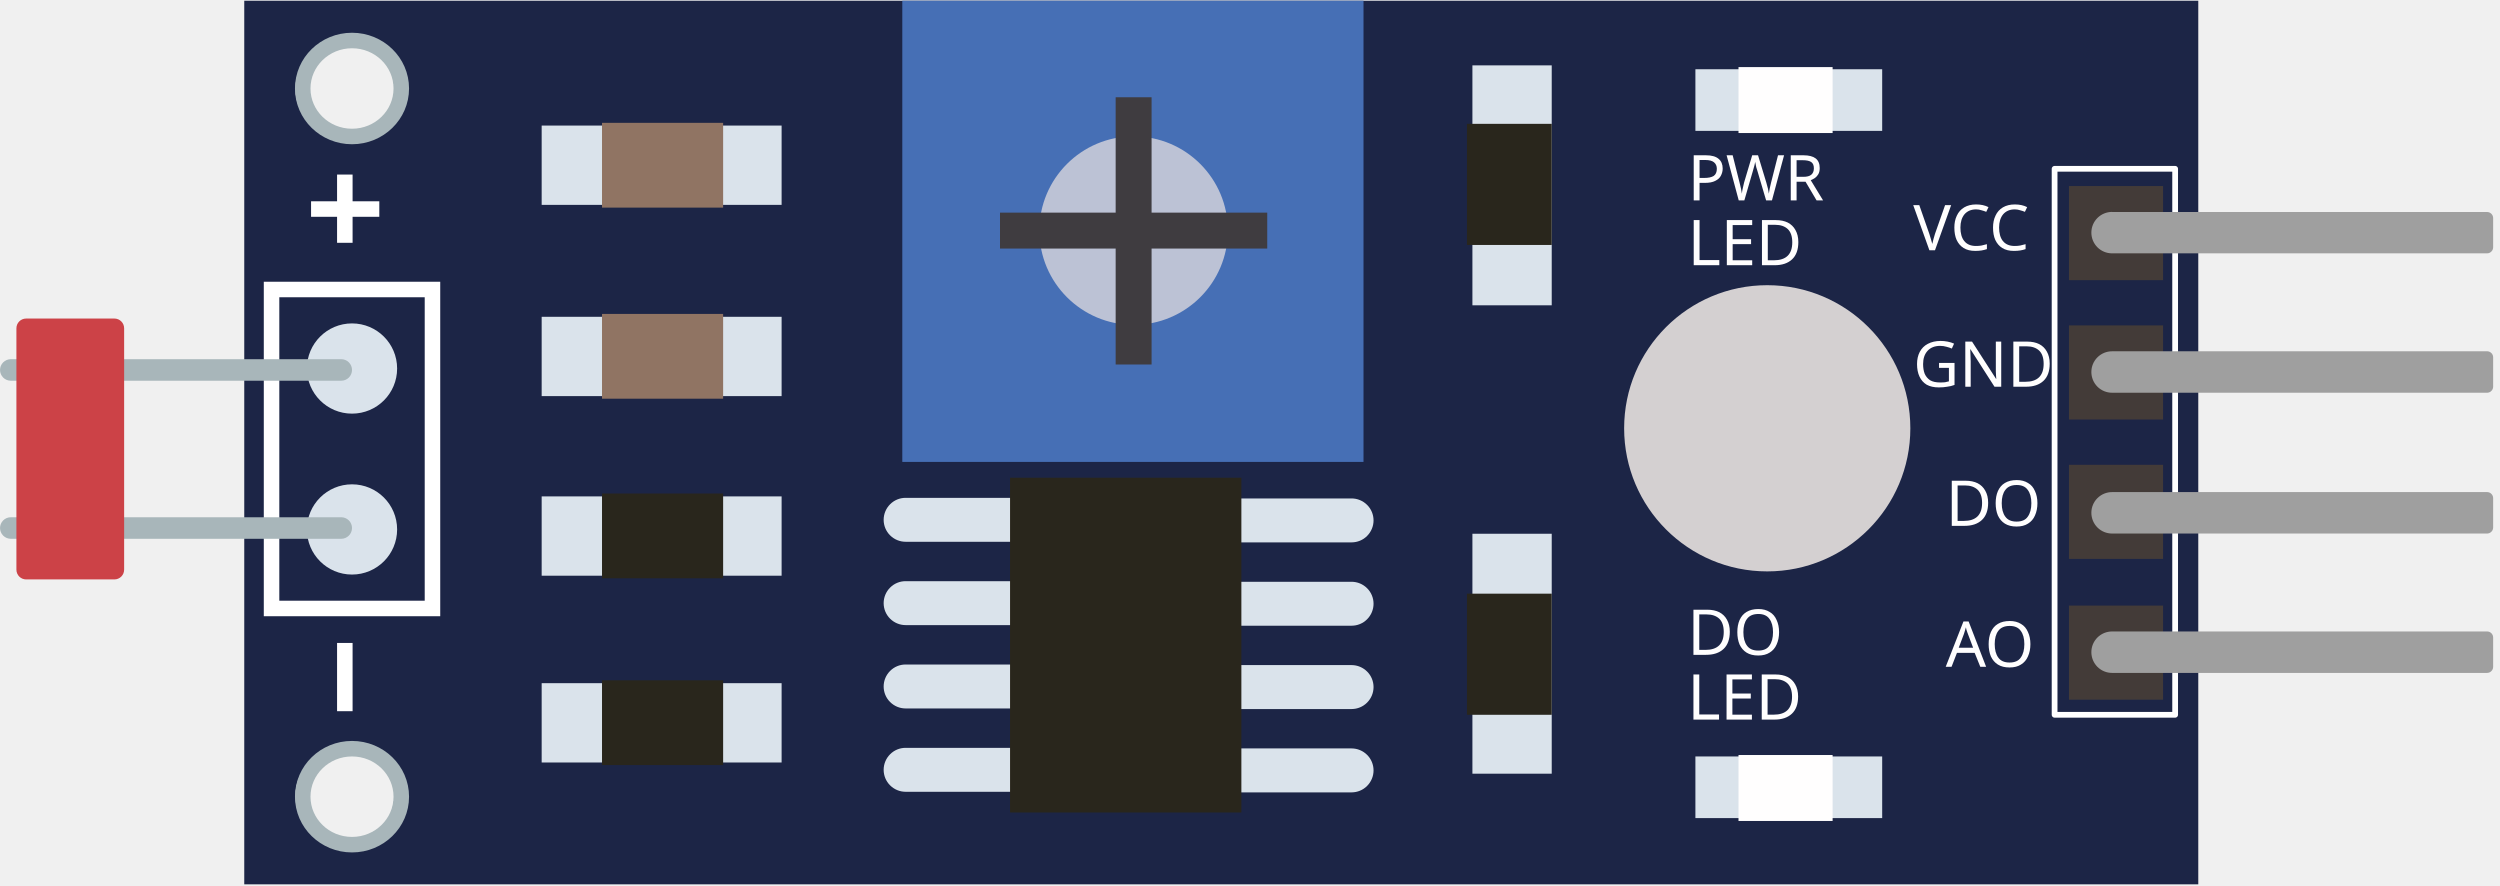
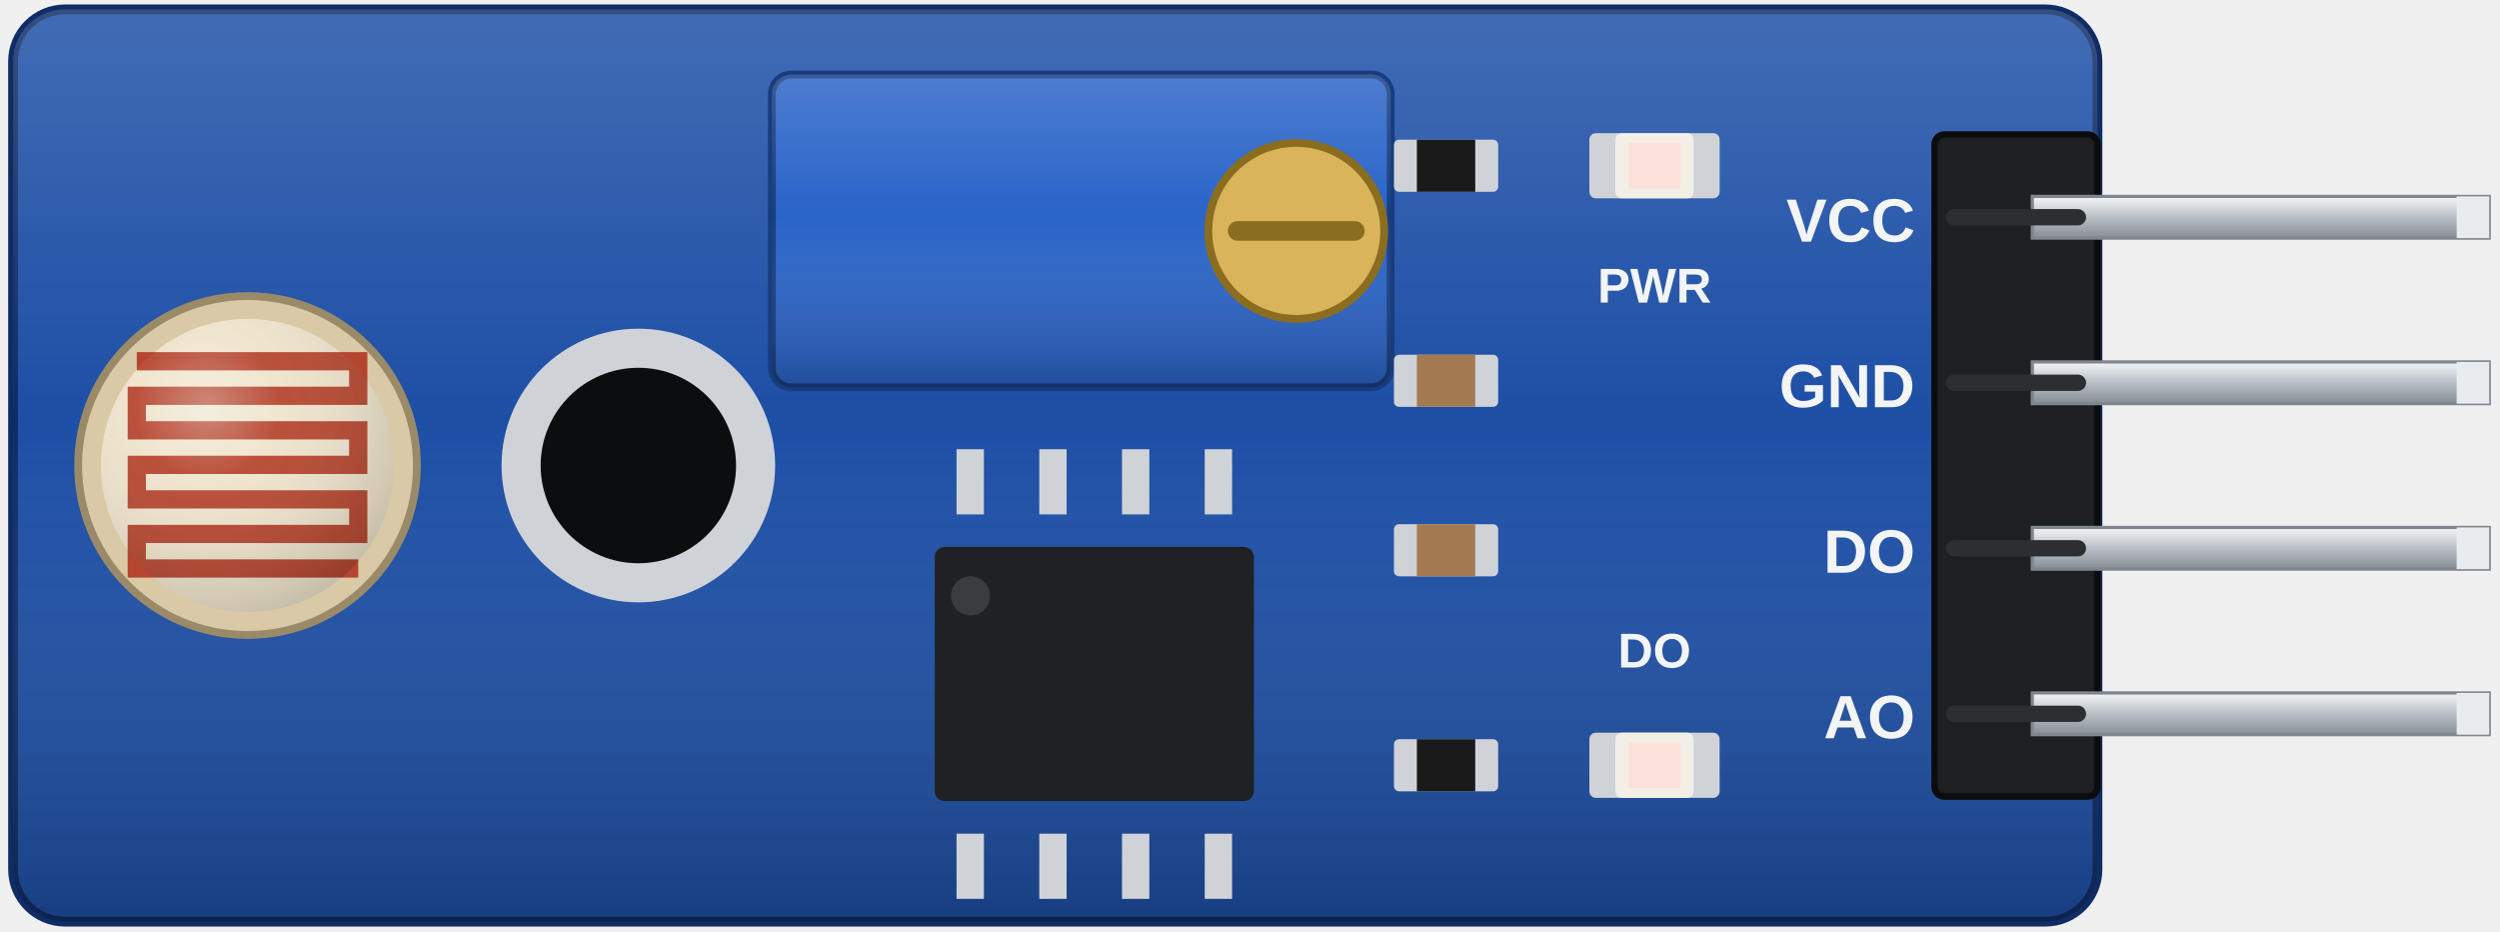
- <svg xmlns="http://www.w3.org/2000/svg" width="45.95mm" height="16.267mm" version="1.1" viewBox="0 0 174 61.5">
-   <path d="m153 0h-136v61.5h136zm-129 52c1.9 0 3.44 1.5 3.44 3.34s-1.54 3.34-3.44 3.34-3.44-1.5-3.44-3.34 1.54-3.34 3.44-3.34zm98.3-29.8c4.17 0 7.55 3.38 7.55 7.55 0 4.17-3.38 7.55-7.55 7.55s-7.55-3.38-7.55-7.55c0-4.17 3.38-7.55 7.55-7.55zm-98.3-19.4c1.9 0 3.44 1.5 3.44 3.34 0 1.84-1.54 3.34-3.44 3.34s-3.44-1.5-3.44-3.34c0-1.84 1.54-3.34 3.44-3.34z" fill="#1c2546" />
-   <rect x="18.9" y="20.1" width="11.2" height="22.2" fill="none" stroke="#fff" stroke-width="1.08px" />
-   <circle cx="24.5" cy="25.6" r="3.14" fill="#dae3eb" />
-   <circle cx="24.5" cy="36.8" r="3.14" fill="#dae3eb" />
-   <path d="m24.5 25.7c0-0.199-0.079-0.39-0.22-0.53-0.14-0.141-0.331-0.22-0.529-0.22h-23c-0.199 0-0.389 0.079-0.53 0.22-0.14 0.14-0.219 0.331-0.219 0.53 0 0.198 0.079 0.389 0.219 0.53 0.141 0.14 0.331 0.219 0.53 0.219h23c0.198 0 0.389-0.079 0.529-0.219 0.141-0.141 0.22-0.332 0.22-0.53z" fill="#a8b6ba" />
-   <path d="m24.5 36.7c0-0.198-0.079-0.389-0.22-0.53-0.14-0.14-0.331-0.219-0.529-0.219h-23c-0.199 0-0.389 0.079-0.53 0.219-0.14 0.141-0.219 0.332-0.219 0.53 0 0.199 0.079 0.39 0.219 0.53 0.141 0.141 0.331 0.22 0.53 0.22h23c0.198 0 0.389-0.079 0.529-0.22 0.141-0.14 0.22-0.331 0.22-0.53z" fill="#a8b6ba" />
-   <path d="m8.64 22.8c0-0.375-0.304-0.679-0.679-0.679h-6.14c-0.375 0-0.679 0.304-0.679 0.679v16.8c0 0.375 0.304 0.679 0.679 0.679h6.14c0.375 0 0.679-0.304 0.679-0.679v-16.8z" fill="#cc4247" />
-   <clipPath>
-     <path d="m27.9 29c0-0.375-0.304-0.679-0.679-0.679h-6.14c-0.375 0-0.679 0.304-0.679 0.679v16.8c0 0.375 0.304 0.679 0.679 0.679h6.14c0.375 0 0.679-0.304 0.679-0.679v-16.8z" />
-   </clipPath>
-   <g fill="none" stroke-width="1.08px">
-     <ellipse cx="24.5" cy="6.11" rx="3.43" ry="3.34" stroke="#a8b6ba" />
-     <ellipse cx="24.5" cy="55.4" rx="3.43" ry="3.34" stroke="#a8b6ba" />
-     <g stroke="#fff">
-       <path d="m24 44.7v4.75" />
-       <path d="m24 12.1v4.75" />
-       <path d="m26.4 14.5h-4.75" />
-     </g>
-   </g>
-   <g fill="#dae3eb">
-     <rect x="37.7" y="8.69" width="16.7" height="5.52" />
-     <rect x="37.7" y="22" width="16.7" height="5.52" />
-     <rect x="37.7" y="34.5" width="16.7" height="5.52" />
-   </g>
-   <rect x="41.9" y="34.3" width="8.43" height="5.9" fill="#29261c" />
-   <path d="m108 21.2v-16.7h-5.52v16.7z" fill="#dae3eb" />
-   <path d="m108 17v-8.43h-5.9v8.43z" fill="#29261c" />
-   <path d="m108 53.8v-16.7h-5.52v16.7z" fill="#dae3eb" />
-   <path d="m108 49.7v-8.43h-5.9v8.43z" fill="#29261c" />
-   <rect x="37.7" y="47.5" width="16.7" height="5.52" fill="#dae3eb" />
-   <rect x="41.9" y="8.5" width="8.43" height="5.9" fill="#907463" />
-   <rect x="41.9" y="21.8" width="8.43" height="5.9" fill="#907463" />
-   <rect x="41.9" y="47.3" width="8.43" height="5.9" fill="#29261c" />
-   <rect x="118" y="4.77" width="13" height="4.29" fill="#dae3eb" />
-   <rect x="121" y="4.62" width="6.55" height="4.59" fill="#fffefe" />
-   <filter id="ledFilter" x="-0.8" y="-0.8" height="5.2" width="5.8">
-     <feGaussianBlur stdDeviation="2" />
-   </filter>
-         false
- 
-         <rect x="118" y="52.6" width="13" height="4.29" fill="#dae3eb" />
-   <rect x="121" y="52.5" width="6.55" height="4.59" fill="#fffefe" />
-         false
- 
-         
-         <g fill="#dae3eb">
-     <path d="m72.7 34.6h-9.67c-0.407 0-0.796 0.162-1.08 0.449-0.287 0.287-0.448 0.677-0.448 1.08v1e-3c0 0.406 0.161 0.796 0.448 1.08 0.288 0.287 0.677 0.448 1.08 0.448h9.67z" />
-     <path d="m72.7 40.4h-9.67c-0.407 0-0.796 0.162-1.08 0.449-0.287 0.287-0.448 0.677-0.448 1.08v1e-3c0 0.406 0.161 0.796 0.448 1.08 0.288 0.287 0.677 0.448 1.08 0.448h9.67z" />
-     <path d="m72.7 46.2h-9.67c-0.407 0-0.796 0.162-1.08 0.449-0.287 0.287-0.448 0.677-0.448 1.08v1e-3c0 0.406 0.161 0.796 0.448 1.08 0.288 0.288 0.677 0.449 1.08 0.449h9.67z" />
-     <path d="m72.7 52h-9.67c-0.407 0-0.796 0.162-1.08 0.449-0.287 0.287-0.448 0.677-0.448 1.08v1e-3c0 0.406 0.161 0.796 0.448 1.08 0.288 0.288 0.677 0.449 1.08 0.449h9.67z" />
-     <path d="m84.4 55.1h9.67c0.406 0 0.796-0.161 1.08-0.449 0.288-0.287 0.449-0.677 0.449-1.08v-1e-3c0-0.406-0.161-0.796-0.449-1.08-0.287-0.287-0.677-0.449-1.08-0.449h-9.67z" />
-     <path d="m84.4 49.3h9.67c0.406 0 0.796-0.161 1.08-0.449 0.288-0.287 0.449-0.677 0.449-1.08v-1e-3c0-0.406-0.161-0.796-0.449-1.08-0.287-0.287-0.677-0.449-1.08-0.449h-9.67z" />
-     <path d="m84.4 43.5h9.67c0.406 0 0.796-0.161 1.08-0.448 0.288-0.288 0.449-0.678 0.449-1.08v-1e-3c0-0.406-0.161-0.796-0.449-1.08-0.287-0.287-0.677-0.449-1.08-0.449h-9.67z" />
-     <path d="m84.4 37.7h9.67c0.406 0 0.796-0.161 1.08-0.448 0.288-0.288 0.449-0.678 0.449-1.08v-1e-3c0-0.406-0.161-0.796-0.449-1.08-0.287-0.287-0.677-0.449-1.08-0.449h-9.67z" />
-   </g>
-   <rect x="70.3" y="33.2" width="16.1" height="23.3" fill="#29261c" />
-   <rect x="62.8" y="7.63e-9" width="32.1" height="32.1" fill="#466fb5" />
-   <circle cx="78.9" cy="16" r="6.56" fill="#bcc2d5" />
-   <path d="m78.9 6.72v18.6" fill="none" stroke="#3f3c40" stroke-width="2.5px" />
-   <path d="m88.2 16h-18.6" fill="none" stroke="#3f3c40" stroke-width="2.5px" />
-   <path d="m123 19.8c5.5 0 9.96 4.46 9.96 9.96s-4.46 9.96-9.96 9.96-9.96-4.46-9.96-9.96 4.46-9.96 9.96-9.96zm0 2.4c4.17 0 7.55 3.38 7.55 7.55 0 4.17-3.38 7.55-7.55 7.55s-7.55-3.38-7.55-7.55c0-4.17 3.38-7.55 7.55-7.55z" fill="#d4d0d1" />
-   <text fill="#fffefe" font-size="4.4px" font-family="sans-serif">
-     <tspan x="117.46" y="13.90">PWR</tspan>
-     <tspan x="117.46" y="18.41">LED</tspan>
-     <tspan x="133.16" y="17.37">VCC</tspan>
-     <tspan x="133.16" y="26.87">GND</tspan>
-     <tspan x="135.42" y="36.55">DO</tspan>
-     <tspan x="135.42" y="46.359">AO</tspan>
-     <tspan x="117.44" y="45.53">DO</tspan>
-     <tspan x="117.44" y="50.036">LED</tspan>
-   </text>
-   <path d="m143 11.7v38h8.39v-38z" fill="none" stroke="#fff" stroke-linejoin="round" stroke-width=".4px" />
-   <g fill="#433b38">
-     <path d="m144 42.1v6.55h6.55v-6.55z" />
-     <path d="m144 32.3v6.55h6.55v-6.55z" />
-     <path d="m144 22.6v6.55h6.55v-6.55z" />
-     <path d="m144 12.9v6.55h6.55v-6.55z" />
-   </g>
-   <g fill="#9f9f9f">
-     <path d="m147 43.9c-0.382 0-0.748 0.152-1.02 0.422-0.27 0.27-0.421 0.636-0.421 1.02v1e-3c0 0.382 0.151 0.748 0.421 1.02 0.271 0.271 0.637 0.422 1.02 0.422h26.1c0.233 0 0.423-0.189 0.423-0.423v-2.04c0-0.234-0.19-0.423-0.423-0.423h-26.1z" />
-     <path d="m147 34.2c-0.382 0-0.748 0.152-1.02 0.422-0.27 0.27-0.421 0.636-0.421 1.02v1e-3c0 0.382 0.151 0.748 0.421 1.02 0.271 0.271 0.637 0.422 1.02 0.422h26.1c0.233 0 0.423-0.189 0.423-0.423v-2.04c0-0.234-0.19-0.423-0.423-0.423h-26.1z" />
-     <path d="m147 24.4c-0.382 0-0.748 0.151-1.02 0.422-0.27 0.27-0.421 0.636-0.421 1.02v1e-3c0 0.382 0.151 0.748 0.421 1.02 0.271 0.27 0.637 0.422 1.02 0.422h26.1c0.233 0 0.423-0.19 0.423-0.423v-2.04c0-0.234-0.19-0.423-0.423-0.423h-26.1z" />
-     <path d="m147 14.7c-0.382 0-0.748 0.152-1.02 0.422-0.27 0.27-0.421 0.637-0.421 1.02s0.151 0.749 0.421 1.02c0.271 0.27 0.637 0.422 1.02 0.422h26.1c0.233 0 0.423-0.19 0.423-0.424v-2.03c0-0.234-0.19-0.424-0.423-0.424h-26.1z" />
-   </g>
+ <svg xmlns="http://www.w3.org/2000/svg" version="1.1" width="145px" height="54px" viewBox="0 0 145 54">
+   <defs>
+     <linearGradient id="luz" x1="0" y1="0" x2="0" y2="1">
+       <stop offset="0" stop-color="#ffffff" stop-opacity="0.16" />
+       <stop offset="0.45" stop-color="#ffffff" stop-opacity="0" />
+       <stop offset="1" stop-color="#000000" stop-opacity="0.22" />
+     </linearGradient>
+     <linearGradient id="metal" x1="0" y1="0" x2="0" y2="1">
+       <stop offset="0" stop-color="#f4f6f8" />
+       <stop offset="0.5" stop-color="#b9bfc6" />
+       <stop offset="1" stop-color="#868d95" />
+     </linearGradient>
+     <linearGradient id="metal-h" x1="0" y1="0" x2="1" y2="0">
+       <stop offset="0" stop-color="#8a9199" />
+       <stop offset="0.35" stop-color="#eef1f4" />
+       <stop offset="0.7" stop-color="#b3b9c0" />
+       <stop offset="1" stop-color="#7c838b" />
+     </linearGradient>
+     <radialGradient id="lata" cx="0.4" cy="0.38" r="0.66">
+       <stop offset="0" stop-color="#f6f8fa" />
+       <stop offset="0.6" stop-color="#c3c9cf" />
+       <stop offset="1" stop-color="#8c939b" />
+     </radialGradient>
+     <linearGradient id="plastico" x1="0" y1="0" x2="0" y2="1">
+       <stop offset="0" stop-color="#3a3c40" />
+       <stop offset="1" stop-color="#16171a" />
+     </linearGradient>
+     <linearGradient id="ouro" x1="0" y1="0" x2="0" y2="1">
+       <stop offset="0" stop-color="#f4dc8c" />
+       <stop offset="1" stop-color="#b88a2c" />
+     </linearGradient>
+     <radialGradient id="cupula" cx="0.36" cy="0.3" r="0.78">
+       <stop offset="0" stop-color="#ffffff" stop-opacity="0.6" />
+       <stop offset="0.32" stop-color="#ffffff" stop-opacity="0.1" />
+       <stop offset="1" stop-color="#000000" stop-opacity="0.32" />
+     </radialGradient>
+     <radialGradient id="lente" cx="0.42" cy="0.36" r="0.7">
+       <stop offset="0" stop-color="#ffffff" />
+       <stop offset="0.7" stop-color="#eceeec" />
+       <stop offset="1" stop-color="#c9cdcb" />
+     </radialGradient>
+     <radialGradient id="tela-aco" cx="0.4" cy="0.35" r="0.75">
+       <stop offset="0" stop-color="#e4e8eb" />
+       <stop offset="0.75" stop-color="#a9b0b7" />
+       <stop offset="1" stop-color="#7f868e" />
+     </radialGradient>
+   </defs>
+   <rect x="0.756" y="0.543" width="120.945" height="52.913" rx="3.024" fill="#1d4fa6" stroke="#0f2c66" stroke-width="0.567" />
+   <rect x="0.756" y="0.543" width="120.945" height="52.913" rx="3.024" fill="url(#luz)" />
+   <circle cx="37.039" cy="27" r="7.937" fill="#cfd3d8" />
+   <circle cx="37.039" cy="27" r="5.669" fill="#0c0d0f" />
+   <circle cx="14.362" cy="27" r="9.827" fill="#d9c9a6" stroke="#9b8a68" stroke-width="0.454" />
+   <circle cx="14.362" cy="27" r="8.504" fill="#efe4cc" />
+   <path d="M7.937 20.953 L20.787 20.953 L20.787 22.956 L7.937 22.956 L7.937 24.959 L20.787 24.959 L20.787 26.962 L7.937 26.962 L7.937 28.965 L20.787 28.965 L20.787 30.969 L7.937 30.969 L7.937 32.972 L20.787 32.972" fill="none" stroke="#b5452e" stroke-width="1.058" />
+   <circle cx="14.362" cy="27" r="8.504" fill="url(#cupula)" fill-opacity="0.6" />
+   <rect x="44.787" y="4.323" width="35.906" height="18.142" rx="1.134" fill="#2a64c8" stroke="#173d80" stroke-width="0.454" />
+   <rect x="44.787" y="4.323" width="35.906" height="18.142" rx="1.134" fill="url(#luz)" />
+   <circle cx="75.213" cy="13.394" r="5.102" fill="#d9b45a" stroke="#8a6d1f" stroke-width="0.454" />
+   <path d="M71.811 13.394 L78.614 13.394" fill="none" stroke="#8a6d1f" stroke-width="1.134" stroke-linecap="round" />
+   <rect x="55.502" y="26.055" width="1.587" height="3.78" fill="#cfd3d8" />
+   <rect x="55.502" y="48.354" width="1.587" height="3.78" fill="#cfd3d8" />
+   <rect x="60.302" y="26.055" width="1.587" height="3.78" fill="#cfd3d8" />
+   <rect x="60.302" y="48.354" width="1.587" height="3.78" fill="#cfd3d8" />
+   <rect x="65.102" y="26.055" width="1.587" height="3.78" fill="#cfd3d8" />
+   <rect x="65.102" y="48.354" width="1.587" height="3.78" fill="#cfd3d8" />
+   <rect x="69.902" y="26.055" width="1.587" height="3.78" fill="#cfd3d8" />
+   <rect x="69.902" y="48.354" width="1.587" height="3.78" fill="#cfd3d8" />
+   <rect x="54.236" y="31.724" width="18.52" height="14.74" rx="0.567" fill="#202124" />
+   <circle cx="56.315" cy="34.559" r="1.134" fill="#3a3c40" />
+   <rect x="80.882" y="8.102" width="6.047" height="3.024" rx="0.302" fill="#cfd3d8" />
+   <rect x="82.212" y="8.102" width="3.386" height="3.024" fill="#1a1a1a" />
+   <rect x="80.882" y="42.874" width="6.047" height="3.024" rx="0.302" fill="#cfd3d8" />
+   <rect x="82.212" y="42.874" width="3.386" height="3.024" fill="#1a1a1a" />
+   <rect x="80.882" y="20.575" width="6.047" height="3.024" rx="0.302" fill="#cfd3d8" />
+   <rect x="82.212" y="20.575" width="3.386" height="3.024" fill="#a37a52" />
+   <rect x="80.882" y="30.402" width="6.047" height="3.024" rx="0.302" fill="#cfd3d8" />
+   <rect x="82.212" y="30.402" width="3.386" height="3.024" fill="#a37a52" />
+   <rect x="92.22" y="7.724" width="7.559" height="3.78" rx="0.378" fill="#cfd3d8" />
+   <rect x="93.732" y="7.724" width="4.535" height="3.78" rx="0.378" fill="#f3efe6" />
+   <rect x="94.488" y="8.291" width="3.024" height="2.646" fill="#ffd9d4" fill-opacity="0.6" />
+   <rect x="92.22" y="42.496" width="7.559" height="3.78" rx="0.378" fill="#cfd3d8" />
+   <rect x="93.732" y="42.496" width="4.535" height="3.78" rx="0.378" fill="#f3efe6" />
+   <rect x="94.488" y="43.063" width="3.024" height="2.646" fill="#ffd9d4" fill-opacity="0.6" />
+   <text transform="translate(96 16.417) rotate(0)" x="0" y="1.134" font-family="Arial" font-weight="bold" font-size="2.835" fill="#f2f4f6" text-anchor="middle">PWR</text>
+   <text transform="translate(96 37.583) rotate(0)" x="0" y="1.134" font-family="Arial" font-weight="bold" font-size="2.835" fill="#f2f4f6" text-anchor="middle">DO</text>
+   <text transform="translate(111.118 12.6) rotate(0)" x="0" y="1.417" font-family="Arial" font-weight="bold" font-size="3.543" fill="#f2f4f6" text-anchor="end">VCC</text>
+   <text transform="translate(111.118 22.2) rotate(0)" x="0" y="1.417" font-family="Arial" font-weight="bold" font-size="3.543" fill="#f2f4f6" text-anchor="end">GND</text>
+   <text transform="translate(111.118 31.8) rotate(0)" x="0" y="1.417" font-family="Arial" font-weight="bold" font-size="3.543" fill="#f2f4f6" text-anchor="end">DO</text>
+   <text transform="translate(111.118 41.4) rotate(0)" x="0" y="1.417" font-family="Arial" font-weight="bold" font-size="3.543" fill="#f2f4f6" text-anchor="end">AO</text>
+   <rect x="112.252" y="7.8" width="9.449" height="38.4" rx="0.567" fill="#1e1f22" stroke="#0b0c0d" stroke-width="0.378" />
+   <rect x="117.921" y="11.391" width="26.512" height="2.419" fill="url(#metal)" stroke="#80868d" stroke-width="0.189" />
+   <rect x="142.543" y="11.391" width="1.89" height="2.419" fill="#e9ecef" />
+   <path d="M113.386 12.6 L120.567 12.6" fill="none" stroke="#2c2e32" stroke-width="0.945" stroke-linecap="round" />
+   <rect x="117.921" y="20.991" width="26.512" height="2.419" fill="url(#metal)" stroke="#80868d" stroke-width="0.189" />
+   <rect x="142.543" y="20.991" width="1.89" height="2.419" fill="#e9ecef" />
+   <path d="M113.386 22.2 L120.567 22.2" fill="none" stroke="#2c2e32" stroke-width="0.945" stroke-linecap="round" />
+   <rect x="117.921" y="30.591" width="26.512" height="2.419" fill="url(#metal)" stroke="#80868d" stroke-width="0.189" />
+   <rect x="142.543" y="30.591" width="1.89" height="2.419" fill="#e9ecef" />
+   <path d="M113.386 31.8 L120.567 31.8" fill="none" stroke="#2c2e32" stroke-width="0.945" stroke-linecap="round" />
+   <rect x="117.921" y="40.191" width="26.512" height="2.419" fill="url(#metal)" stroke="#80868d" stroke-width="0.189" />
+   <rect x="142.543" y="40.191" width="1.89" height="2.419" fill="#e9ecef" />
+   <path d="M113.386 41.4 L120.567 41.4" fill="none" stroke="#2c2e32" stroke-width="0.945" stroke-linecap="round" />
</svg>
